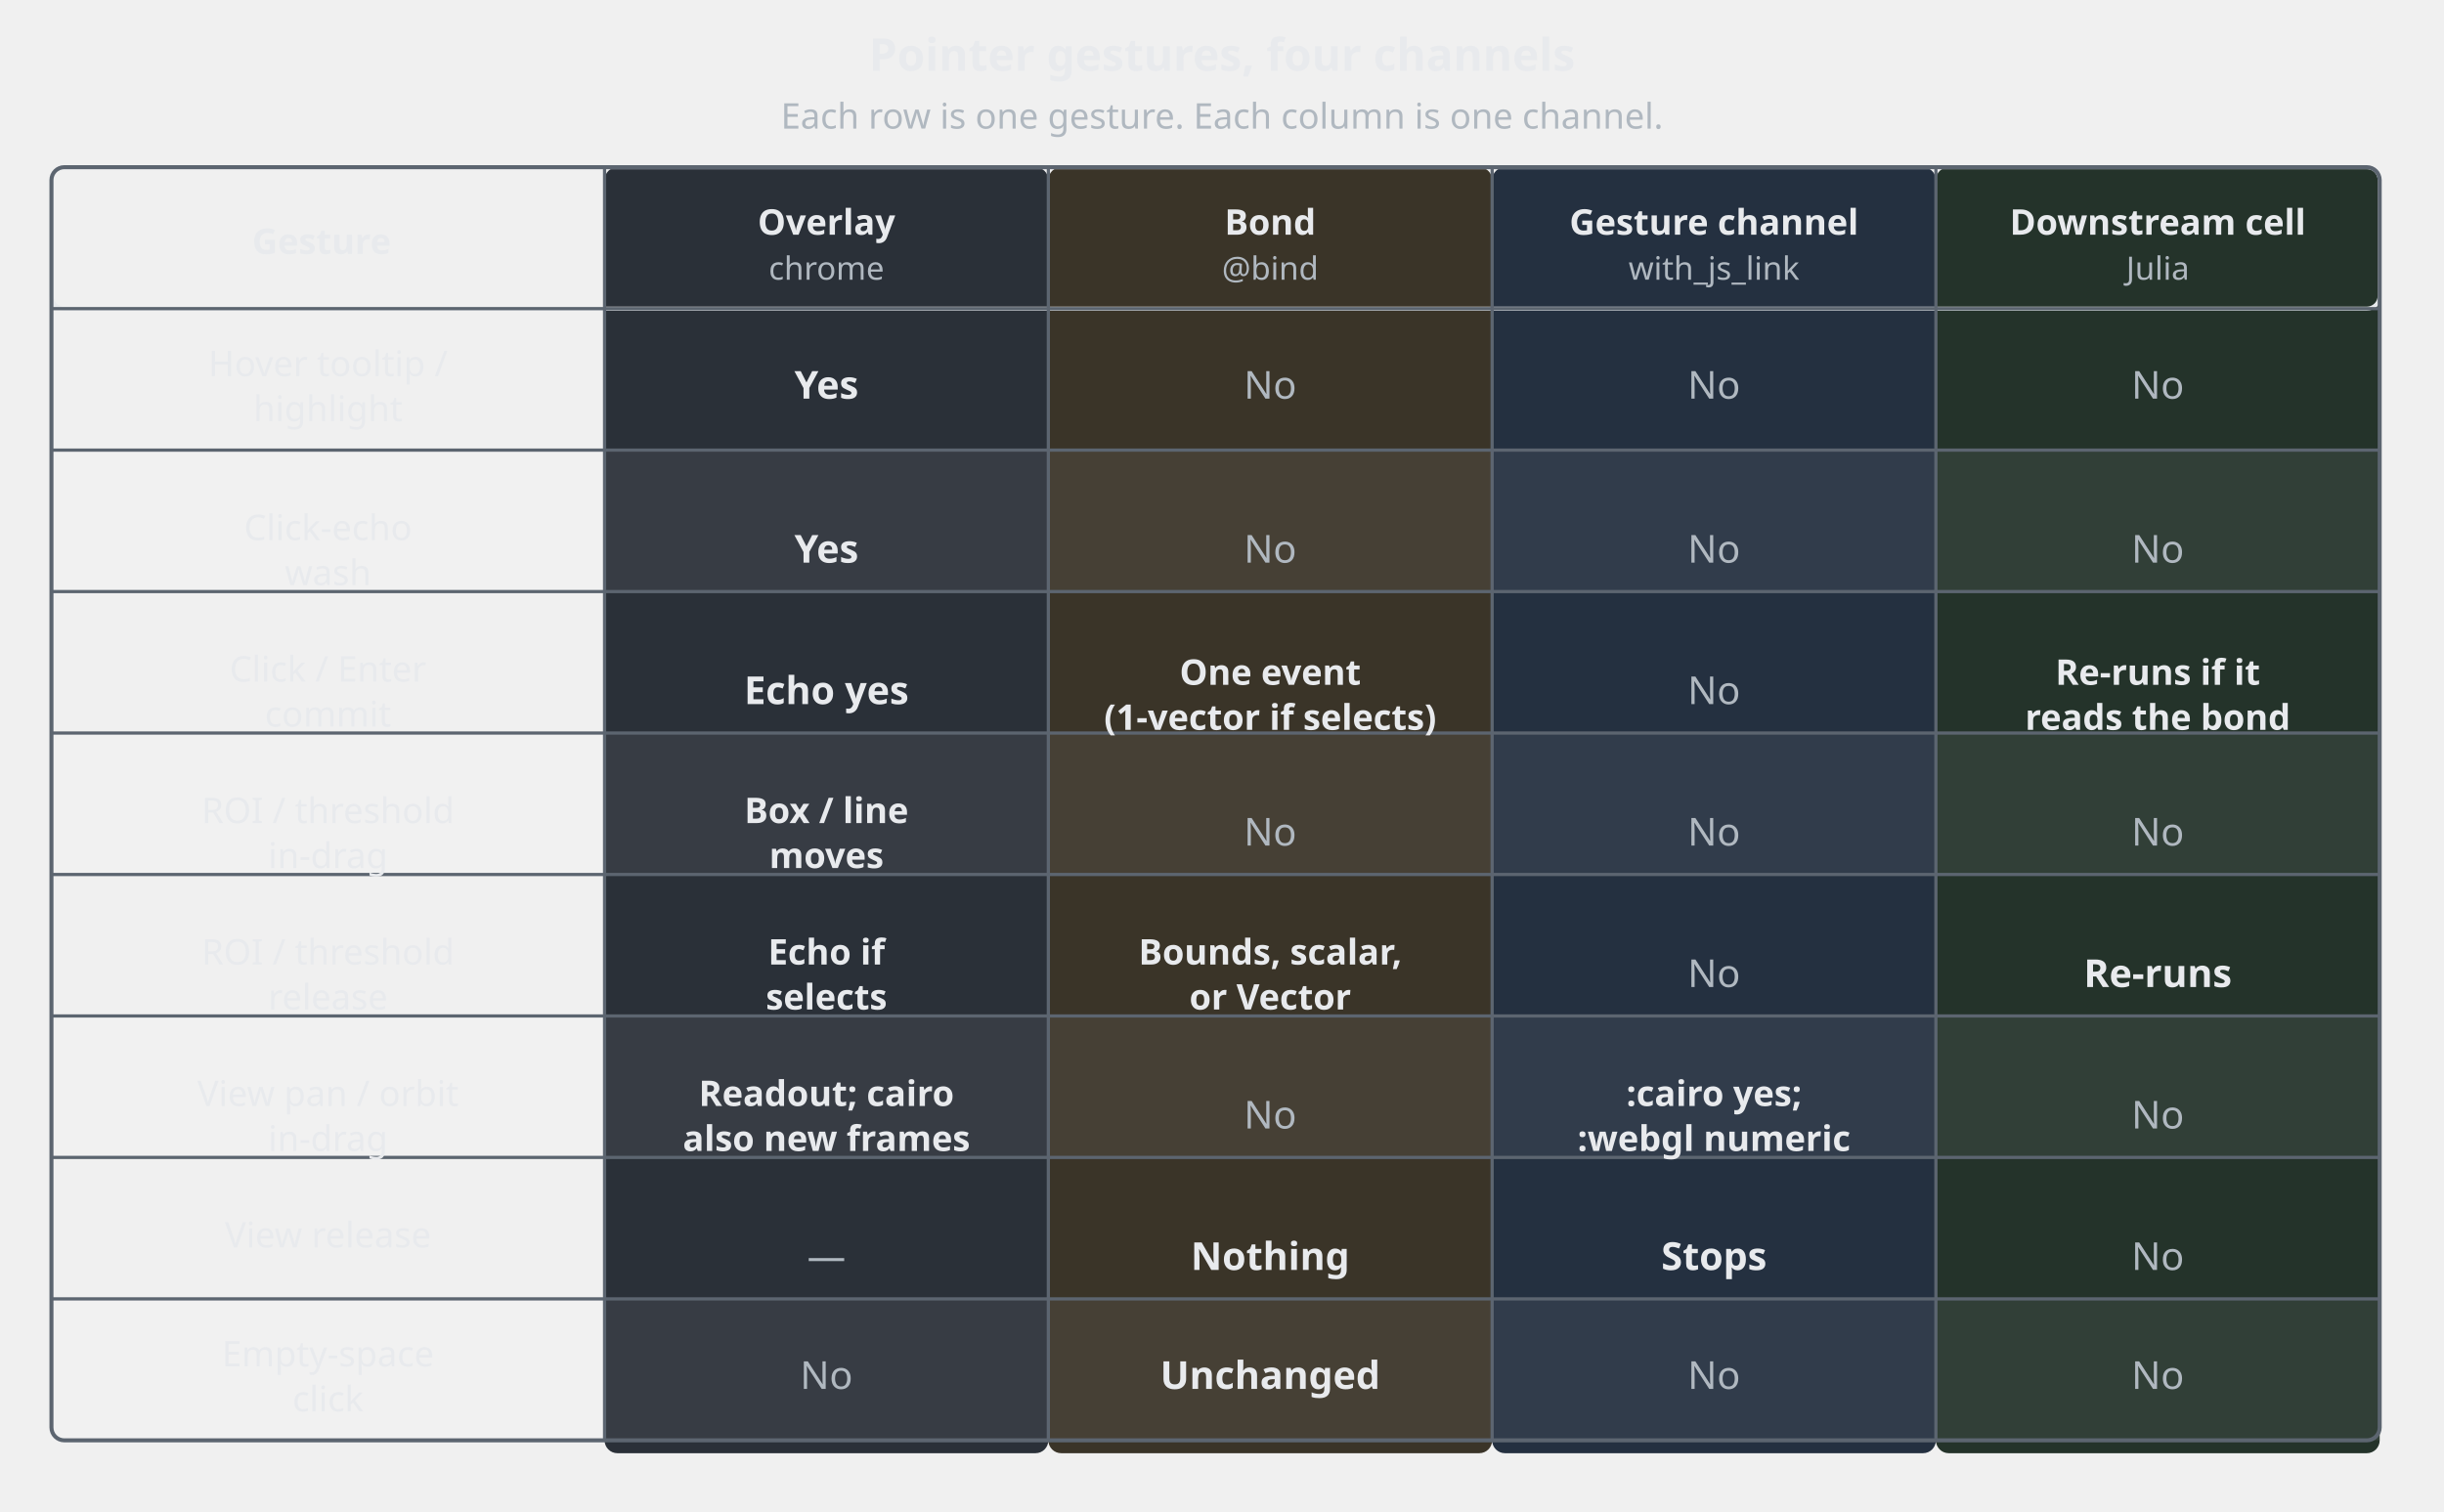
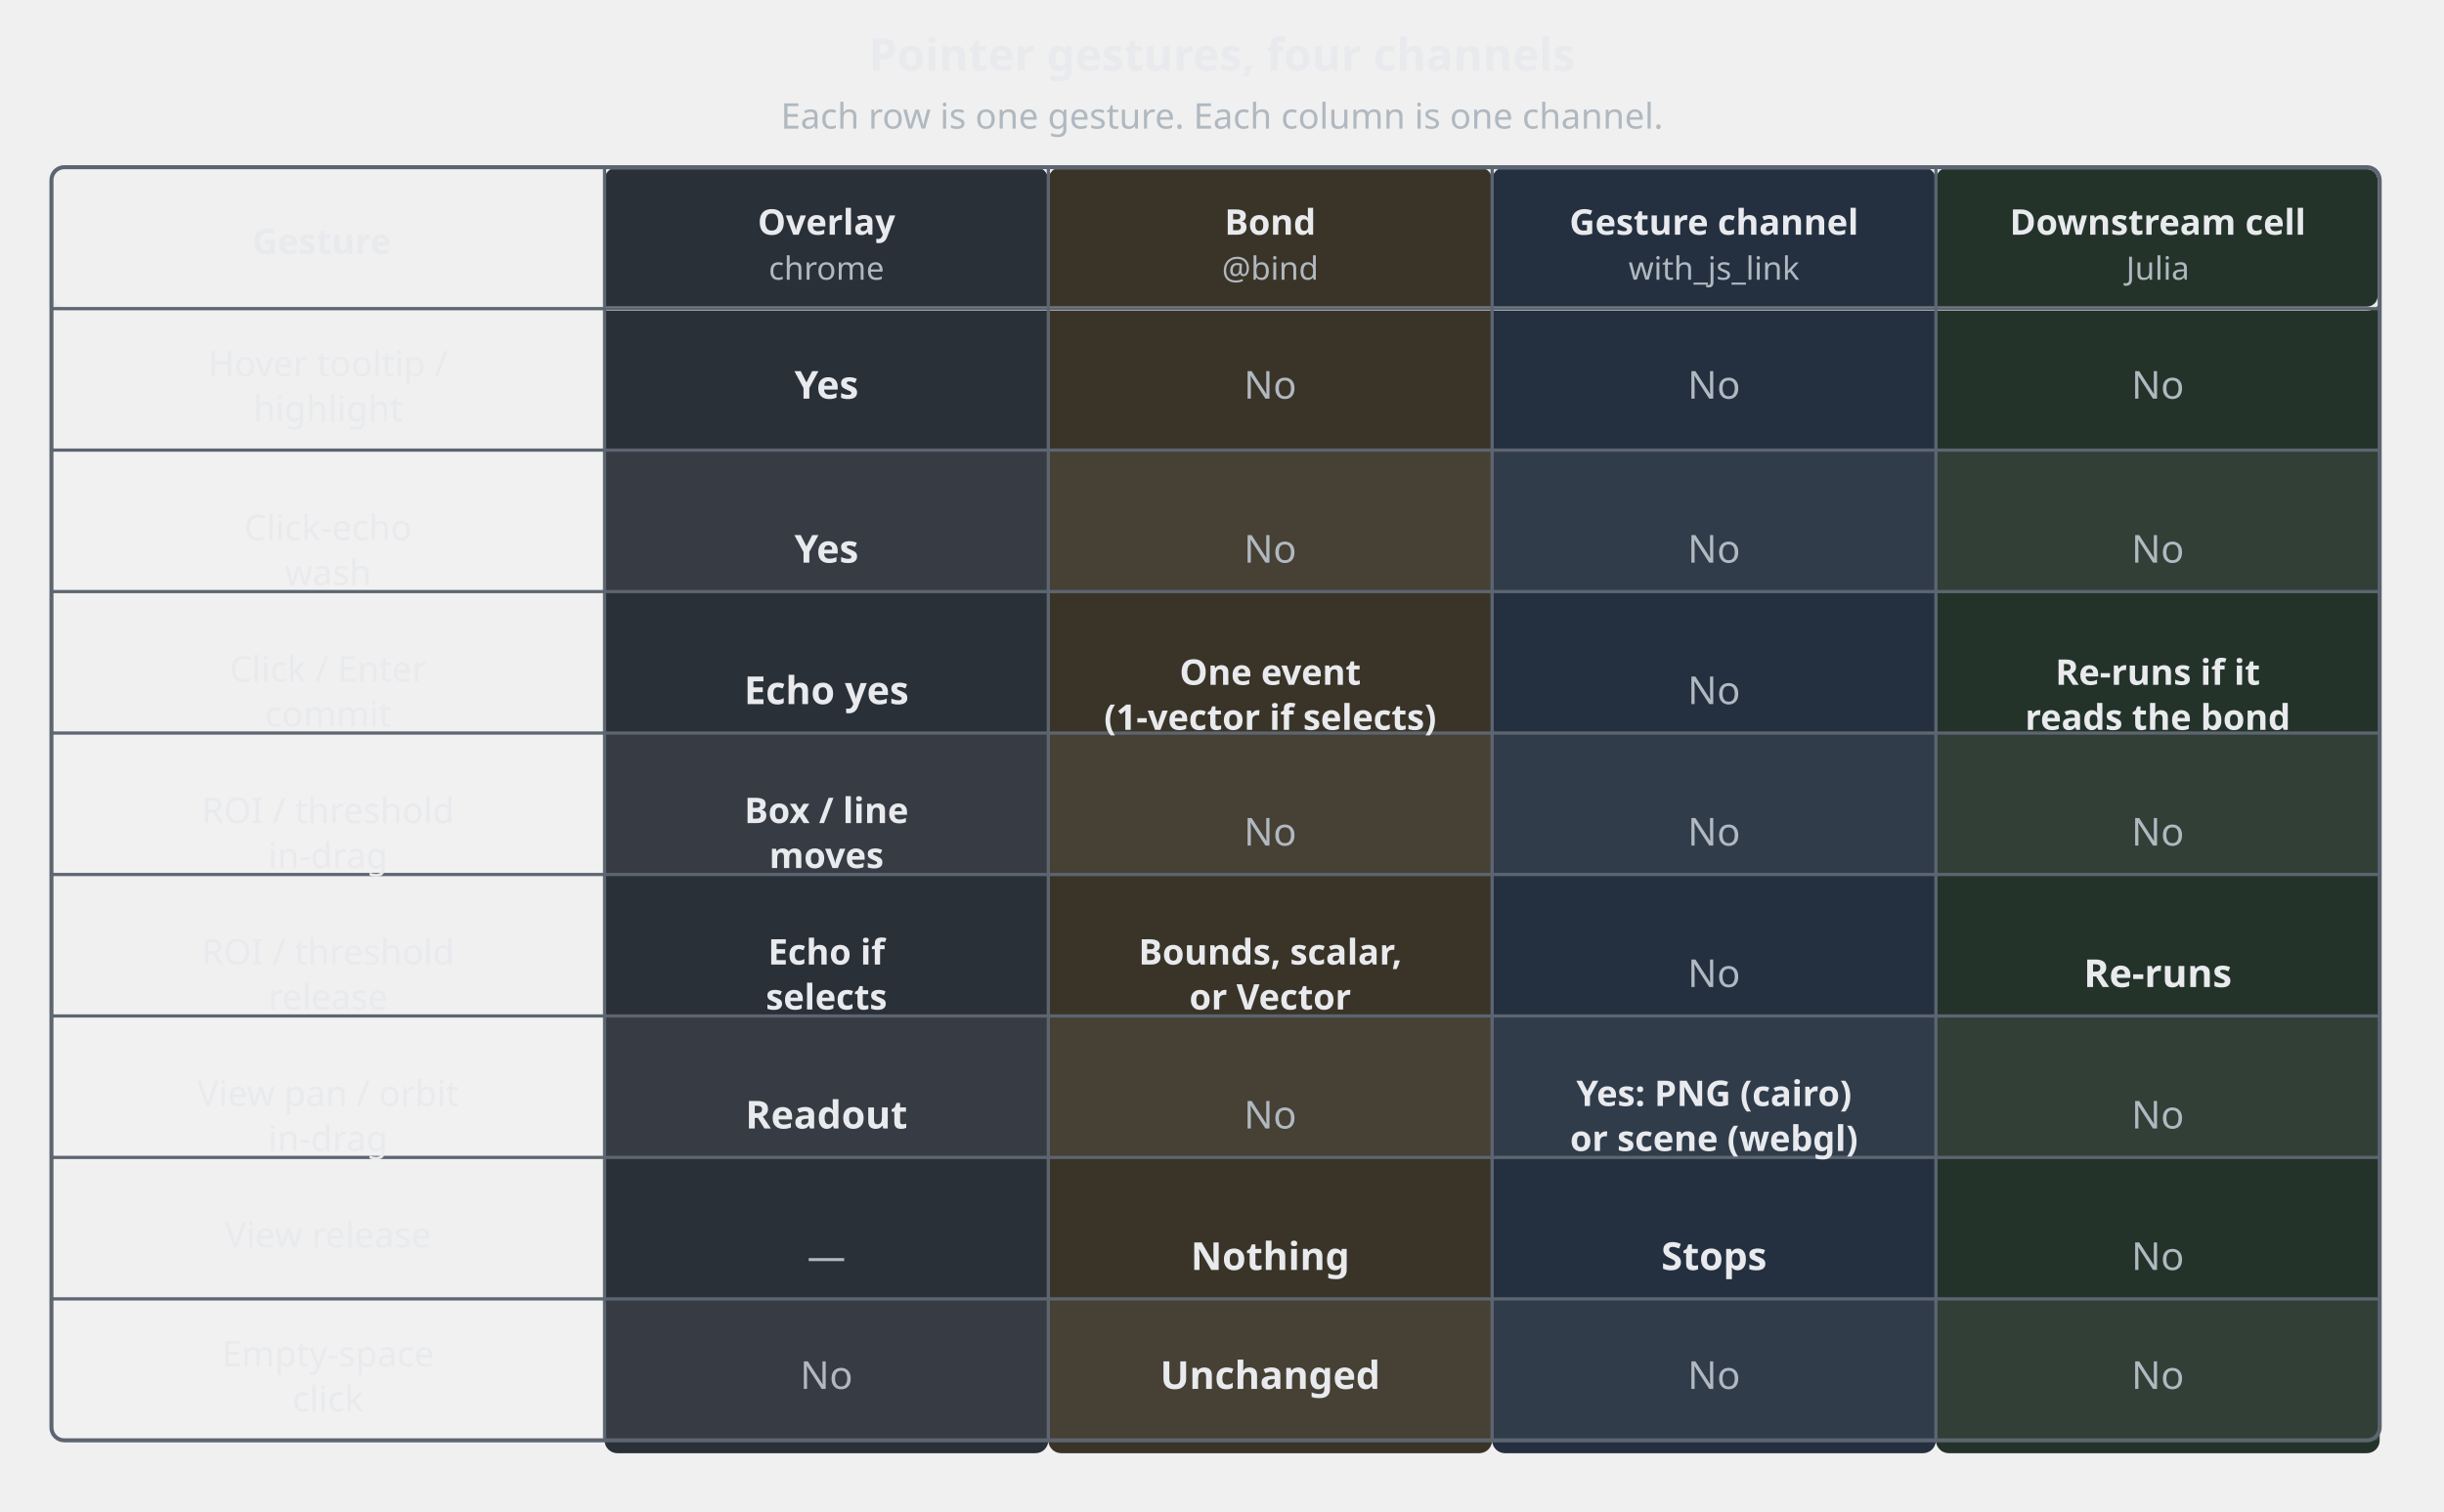
<svg xmlns="http://www.w3.org/2000/svg" viewBox="0 0 760 470" width="760" height="470" role="img">
  <style>
    .ink { fill: #e8eaed; }
    .muted { fill: #b0b8c0; }
    .grid { fill: none; stroke: #5c6570; }
    .lane0 { fill: #2a3038; }
    .lane1 { fill: #3a3428; }
    .lane2 { fill: #243040; }
    .lane3 { fill: #24332a; }
    .head { fill: #3a414a; stroke: #e8eaed; }
    .rowalt { fill: #fff; opacity: 0.06; }
    .yes { fill: #e8eaed; font-weight: 600; }
  </style>
  <text class="ink" x="380" y="22" text-anchor="middle" font-size="14" font-family="ui-sans-serif, system-ui, sans-serif" font-weight="600">Pointer gestures, four channels</text>
  <text class="muted" x="380" y="40" text-anchor="middle" font-size="11" font-family="ui-sans-serif, system-ui, sans-serif">Each row is one gesture. Each column is one channel.</text>
  <rect class="lane0" x="188" y="52" width="138" height="400" rx="4" />
  <rect class="lane1" x="326" y="52" width="138" height="400" rx="4" />
  <rect class="lane2" x="464" y="52" width="138" height="400" rx="4" />
  <rect class="lane3" x="602" y="52" width="138" height="400" rx="4" />
  <rect class="head" x="16" y="52" width="724" height="44" rx="4" fill-opacity="0" stroke-width="1.25" />
  <text class="ink" x="100" y="79" text-anchor="middle" font-size="11" font-family="ui-sans-serif, system-ui, sans-serif" font-weight="600">Gesture</text>
  <text class="ink" x="257" y="73" text-anchor="middle" font-size="11" font-family="ui-sans-serif, system-ui, sans-serif" font-weight="600">Overlay</text>
  <text class="muted" x="257" y="87" text-anchor="middle" font-size="10" font-family="ui-sans-serif, system-ui, sans-serif">chrome</text>
  <text class="ink" x="395" y="73" text-anchor="middle" font-size="11" font-family="ui-sans-serif, system-ui, sans-serif" font-weight="600">Bond</text>
  <text class="muted" x="395" y="87" text-anchor="middle" font-size="10" font-family="ui-sans-serif, system-ui, sans-serif">@bind</text>
  <text class="ink" x="533" y="73" text-anchor="middle" font-size="11" font-family="ui-sans-serif, system-ui, sans-serif" font-weight="600">Gesture channel</text>
  <text class="muted" x="533" y="87" text-anchor="middle" font-size="10" font-family="ui-sans-serif, system-ui, sans-serif">with_js_link</text>
  <text class="ink" x="671" y="73" text-anchor="middle" font-size="11" font-family="ui-sans-serif, system-ui, sans-serif" font-weight="600">Downstream cell</text>
  <text class="muted" x="671" y="87" text-anchor="middle" font-size="10" font-family="ui-sans-serif, system-ui, sans-serif">Julia</text>
  <rect class="rowalt" x="16" y="140" width="724" height="44" />
  <rect class="rowalt" x="16" y="228" width="724" height="44" />
  <rect class="rowalt" x="16" y="316" width="724" height="44" />
  <rect class="rowalt" x="16" y="404" width="724" height="44" />
  <g class="grid" stroke-width="1">
    <line x1="16" y1="96" x2="740" y2="96" />
    <line x1="16" y1="140" x2="740" y2="140" />
    <line x1="16" y1="184" x2="740" y2="184" />
    <line x1="16" y1="228" x2="740" y2="228" />
    <line x1="16" y1="272" x2="740" y2="272" />
    <line x1="16" y1="316" x2="740" y2="316" />
    <line x1="16" y1="360" x2="740" y2="360" />
    <line x1="16" y1="404" x2="740" y2="404" />
    <line x1="188" y1="52" x2="188" y2="448" />
    <line x1="326" y1="52" x2="326" y2="448" />
    <line x1="464" y1="52" x2="464" y2="448" />
    <line x1="602" y1="52" x2="602" y2="448" />
  </g>
  <rect class="grid" x="16" y="52" width="724" height="396" rx="4" stroke-width="1.25" />
  <text class="ink" x="102" y="117" text-anchor="middle" font-size="11" font-family="ui-sans-serif, system-ui, sans-serif">Hover tooltip /</text>
  <text class="ink" x="102" y="131" text-anchor="middle" font-size="11" font-family="ui-sans-serif, system-ui, sans-serif">highlight</text>
  <text class="yes" x="257" y="124" text-anchor="middle" font-size="12" font-family="ui-sans-serif, system-ui, sans-serif">Yes</text>
  <text class="muted" x="395" y="124" text-anchor="middle" font-size="12" font-family="ui-sans-serif, system-ui, sans-serif">No</text>
  <text class="muted" x="533" y="124" text-anchor="middle" font-size="12" font-family="ui-sans-serif, system-ui, sans-serif">No</text>
  <text class="muted" x="671" y="124" text-anchor="middle" font-size="12" font-family="ui-sans-serif, system-ui, sans-serif">No</text>
  <text class="ink" x="102" y="168" text-anchor="middle" font-size="11" font-family="ui-sans-serif, system-ui, sans-serif">Click-echo</text>
  <text class="ink" x="102" y="182" text-anchor="middle" font-size="11" font-family="ui-sans-serif, system-ui, sans-serif">wash</text>
  <text class="yes" x="257" y="175" text-anchor="middle" font-size="12" font-family="ui-sans-serif, system-ui, sans-serif">Yes</text>
  <text class="muted" x="395" y="175" text-anchor="middle" font-size="12" font-family="ui-sans-serif, system-ui, sans-serif">No</text>
  <text class="muted" x="533" y="175" text-anchor="middle" font-size="12" font-family="ui-sans-serif, system-ui, sans-serif">No</text>
  <text class="muted" x="671" y="175" text-anchor="middle" font-size="12" font-family="ui-sans-serif, system-ui, sans-serif">No</text>
  <text class="ink" x="102" y="212" text-anchor="middle" font-size="11" font-family="ui-sans-serif, system-ui, sans-serif">Click / Enter</text>
  <text class="ink" x="102" y="226" text-anchor="middle" font-size="11" font-family="ui-sans-serif, system-ui, sans-serif">commit</text>
  <text class="yes" x="257" y="219" text-anchor="middle" font-size="12" font-family="ui-sans-serif, system-ui, sans-serif">Echo yes</text>
  <text class="yes" x="395" y="213" text-anchor="middle" font-size="11" font-family="ui-sans-serif, system-ui, sans-serif">One event</text>
  <text class="yes" x="395" y="227" text-anchor="middle" font-size="11" font-family="ui-sans-serif, system-ui, sans-serif">(1-vector if selects)</text>
  <text class="muted" x="533" y="219" text-anchor="middle" font-size="12" font-family="ui-sans-serif, system-ui, sans-serif">No</text>
  <text class="yes" x="671" y="213" text-anchor="middle" font-size="11" font-family="ui-sans-serif, system-ui, sans-serif">Re-runs if it</text>
  <text class="yes" x="671" y="227" text-anchor="middle" font-size="11" font-family="ui-sans-serif, system-ui, sans-serif">reads the bond</text>
  <text class="ink" x="102" y="256" text-anchor="middle" font-size="11" font-family="ui-sans-serif, system-ui, sans-serif">ROI / threshold</text>
  <text class="ink" x="102" y="270" text-anchor="middle" font-size="11" font-family="ui-sans-serif, system-ui, sans-serif">in-drag</text>
  <text class="yes" x="257" y="256" text-anchor="middle" font-size="11" font-family="ui-sans-serif, system-ui, sans-serif">Box / line</text>
  <text class="yes" x="257" y="270" text-anchor="middle" font-size="11" font-family="ui-sans-serif, system-ui, sans-serif">moves</text>
  <text class="muted" x="395" y="263" text-anchor="middle" font-size="12" font-family="ui-sans-serif, system-ui, sans-serif">No</text>
  <text class="muted" x="533" y="263" text-anchor="middle" font-size="12" font-family="ui-sans-serif, system-ui, sans-serif">No</text>
  <text class="muted" x="671" y="263" text-anchor="middle" font-size="12" font-family="ui-sans-serif, system-ui, sans-serif">No</text>
  <text class="ink" x="102" y="300" text-anchor="middle" font-size="11" font-family="ui-sans-serif, system-ui, sans-serif">ROI / threshold</text>
  <text class="ink" x="102" y="314" text-anchor="middle" font-size="11" font-family="ui-sans-serif, system-ui, sans-serif">release</text>
  <text class="yes" x="257" y="300" text-anchor="middle" font-size="11" font-family="ui-sans-serif, system-ui, sans-serif">Echo if</text>
  <text class="yes" x="257" y="314" text-anchor="middle" font-size="11" font-family="ui-sans-serif, system-ui, sans-serif">selects</text>
  <text class="yes" x="395" y="300" text-anchor="middle" font-size="11" font-family="ui-sans-serif, system-ui, sans-serif">Bounds, scalar,</text>
  <text class="yes" x="395" y="314" text-anchor="middle" font-size="11" font-family="ui-sans-serif, system-ui, sans-serif">or Vector</text>
  <text class="muted" x="533" y="307" text-anchor="middle" font-size="12" font-family="ui-sans-serif, system-ui, sans-serif">No</text>
  <text class="yes" x="671" y="307" text-anchor="middle" font-size="12" font-family="ui-sans-serif, system-ui, sans-serif">Re-runs</text>
  <text class="ink" x="102" y="344" text-anchor="middle" font-size="11" font-family="ui-sans-serif, system-ui, sans-serif">View pan / orbit</text>
  <text class="ink" x="102" y="358" text-anchor="middle" font-size="11" font-family="ui-sans-serif, system-ui, sans-serif">in-drag</text>
-   <text class="yes" x="257" y="344" text-anchor="middle" font-size="11" font-family="ui-sans-serif, system-ui, sans-serif">Readout; cairo</text>
-   <text class="yes" x="257" y="358" text-anchor="middle" font-size="11" font-family="ui-sans-serif, system-ui, sans-serif">also new frames</text>
+   <text class="yes" x="257" y="351" text-anchor="middle" font-size="12" font-family="ui-sans-serif, system-ui, sans-serif">Readout</text>
  <text class="muted" x="395" y="351" text-anchor="middle" font-size="12" font-family="ui-sans-serif, system-ui, sans-serif">No</text>
-   <text class="yes" x="533" y="344" text-anchor="middle" font-size="11" font-family="ui-sans-serif, system-ui, sans-serif">:cairo yes;</text>
-   <text class="yes" x="533" y="358" text-anchor="middle" font-size="11" font-family="ui-sans-serif, system-ui, sans-serif">:webgl numeric</text>
+   <text class="yes" x="533" y="344" text-anchor="middle" font-size="11" font-family="ui-sans-serif, system-ui, sans-serif">Yes: PNG (cairo)</text>
+   <text class="yes" x="533" y="358" text-anchor="middle" font-size="11" font-family="ui-sans-serif, system-ui, sans-serif">or scene (webgl)</text>
  <text class="muted" x="671" y="351" text-anchor="middle" font-size="12" font-family="ui-sans-serif, system-ui, sans-serif">No</text>
  <text class="ink" x="102" y="388" text-anchor="middle" font-size="11" font-family="ui-sans-serif, system-ui, sans-serif">View release</text>
  <text class="muted" x="257" y="395" text-anchor="middle" font-size="12" font-family="ui-sans-serif, system-ui, sans-serif">—</text>
  <text class="yes" x="395" y="395" text-anchor="middle" font-size="12" font-family="ui-sans-serif, system-ui, sans-serif">Nothing</text>
  <text class="yes" x="533" y="395" text-anchor="middle" font-size="12" font-family="ui-sans-serif, system-ui, sans-serif">Stops</text>
  <text class="muted" x="671" y="395" text-anchor="middle" font-size="12" font-family="ui-sans-serif, system-ui, sans-serif">No</text>
  <text class="ink" x="102" y="425" text-anchor="middle" font-size="11" font-family="ui-sans-serif, system-ui, sans-serif">Empty-space</text>
  <text class="ink" x="102" y="439" text-anchor="middle" font-size="11" font-family="ui-sans-serif, system-ui, sans-serif">click</text>
  <text class="muted" x="257" y="432" text-anchor="middle" font-size="12" font-family="ui-sans-serif, system-ui, sans-serif">No</text>
  <text class="yes" x="395" y="432" text-anchor="middle" font-size="12" font-family="ui-sans-serif, system-ui, sans-serif">Unchanged</text>
  <text class="muted" x="533" y="432" text-anchor="middle" font-size="12" font-family="ui-sans-serif, system-ui, sans-serif">No</text>
  <text class="muted" x="671" y="432" text-anchor="middle" font-size="12" font-family="ui-sans-serif, system-ui, sans-serif">No</text>
</svg>
